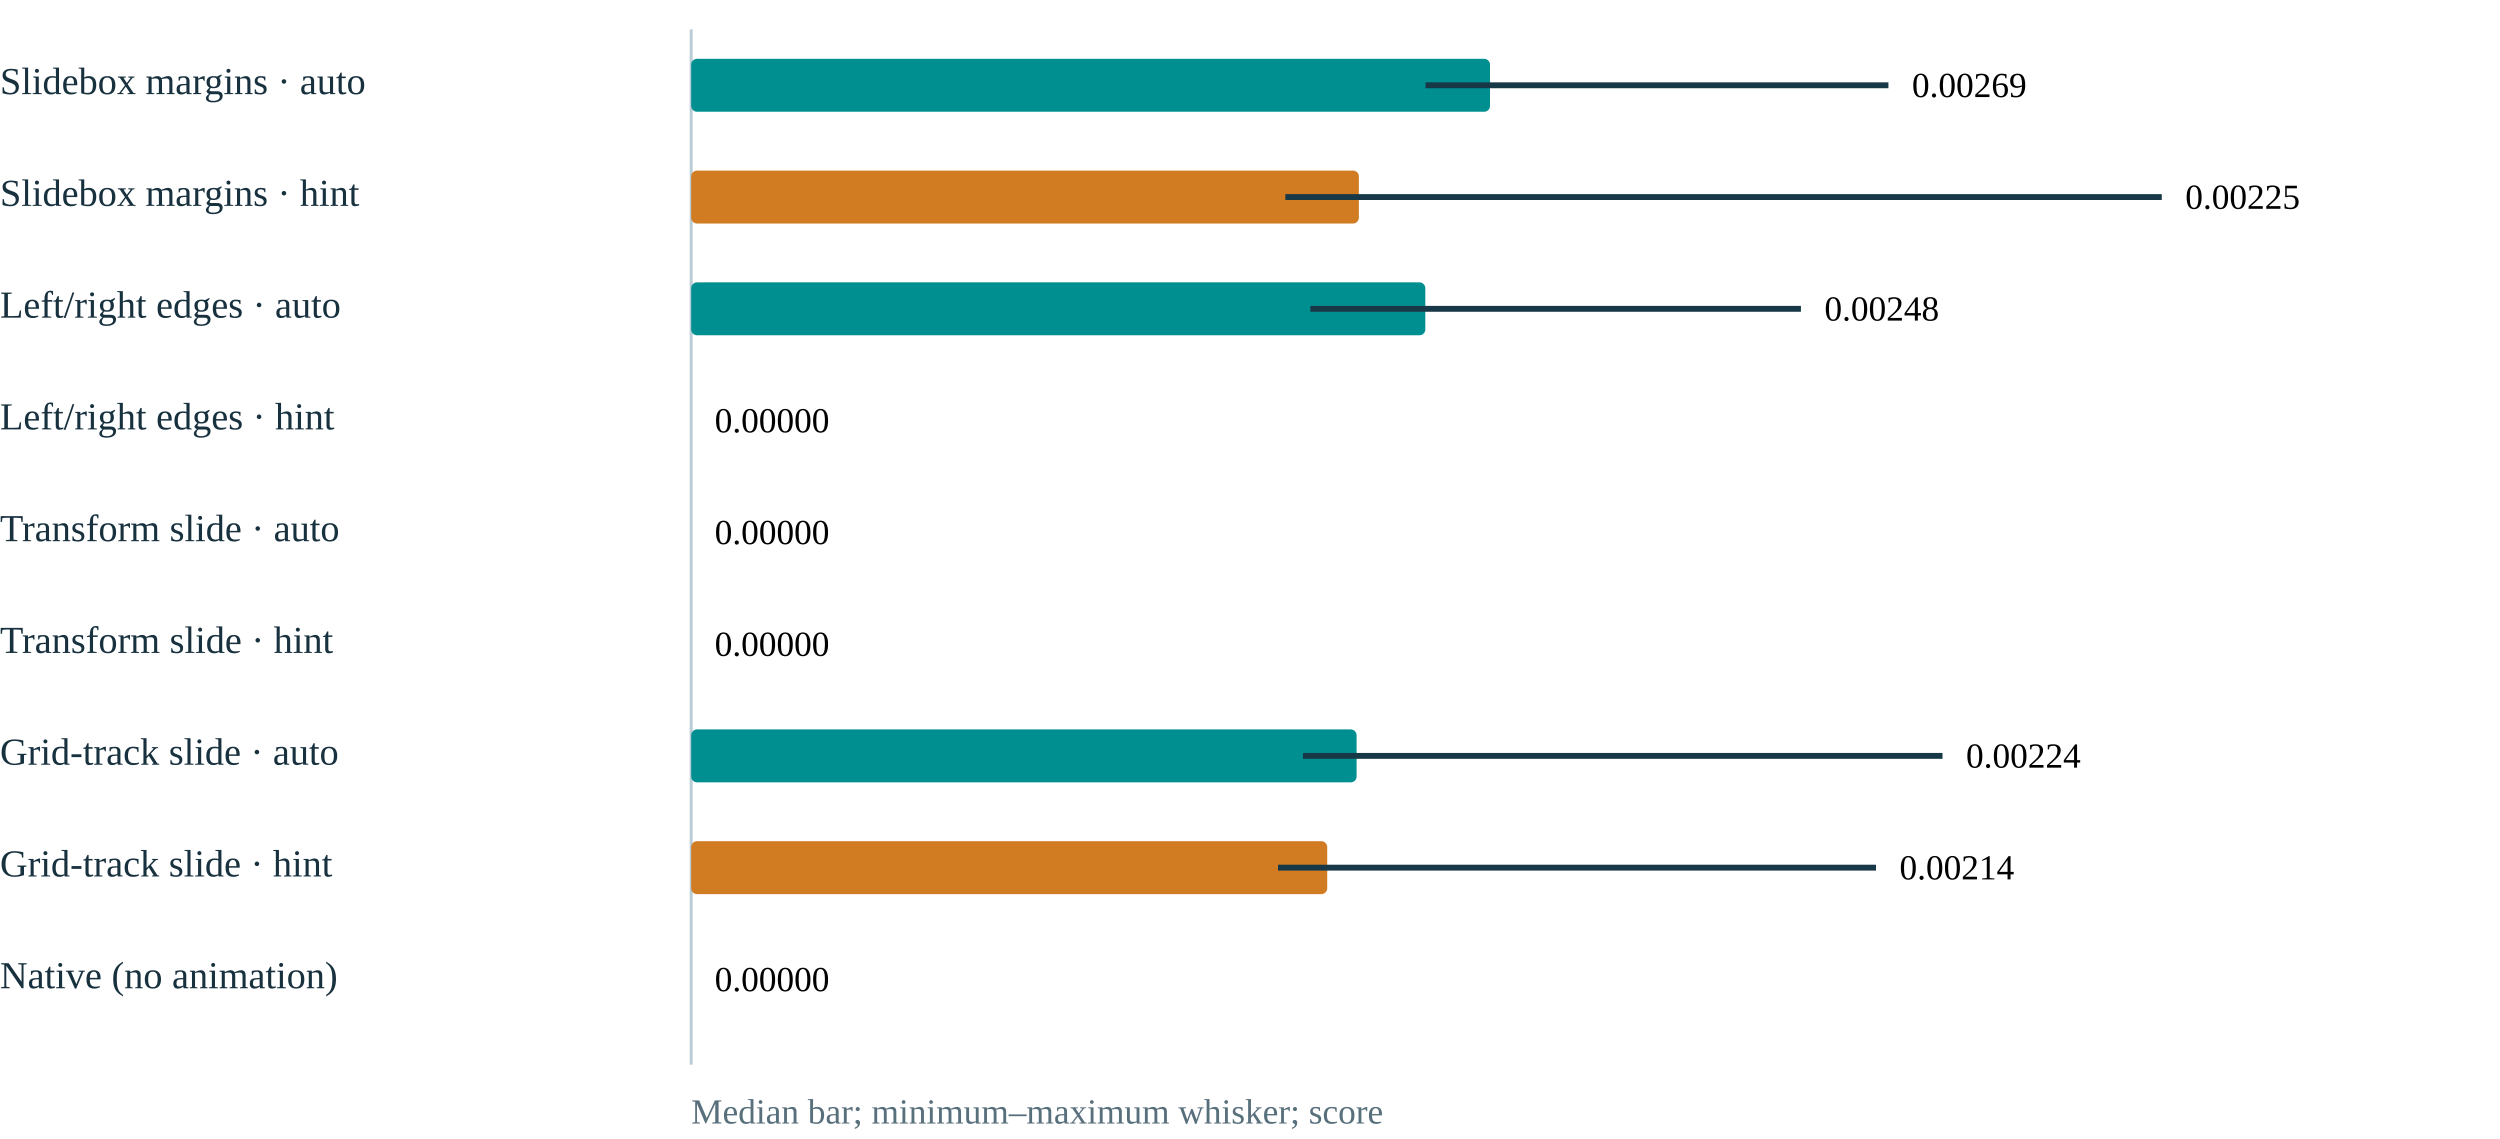
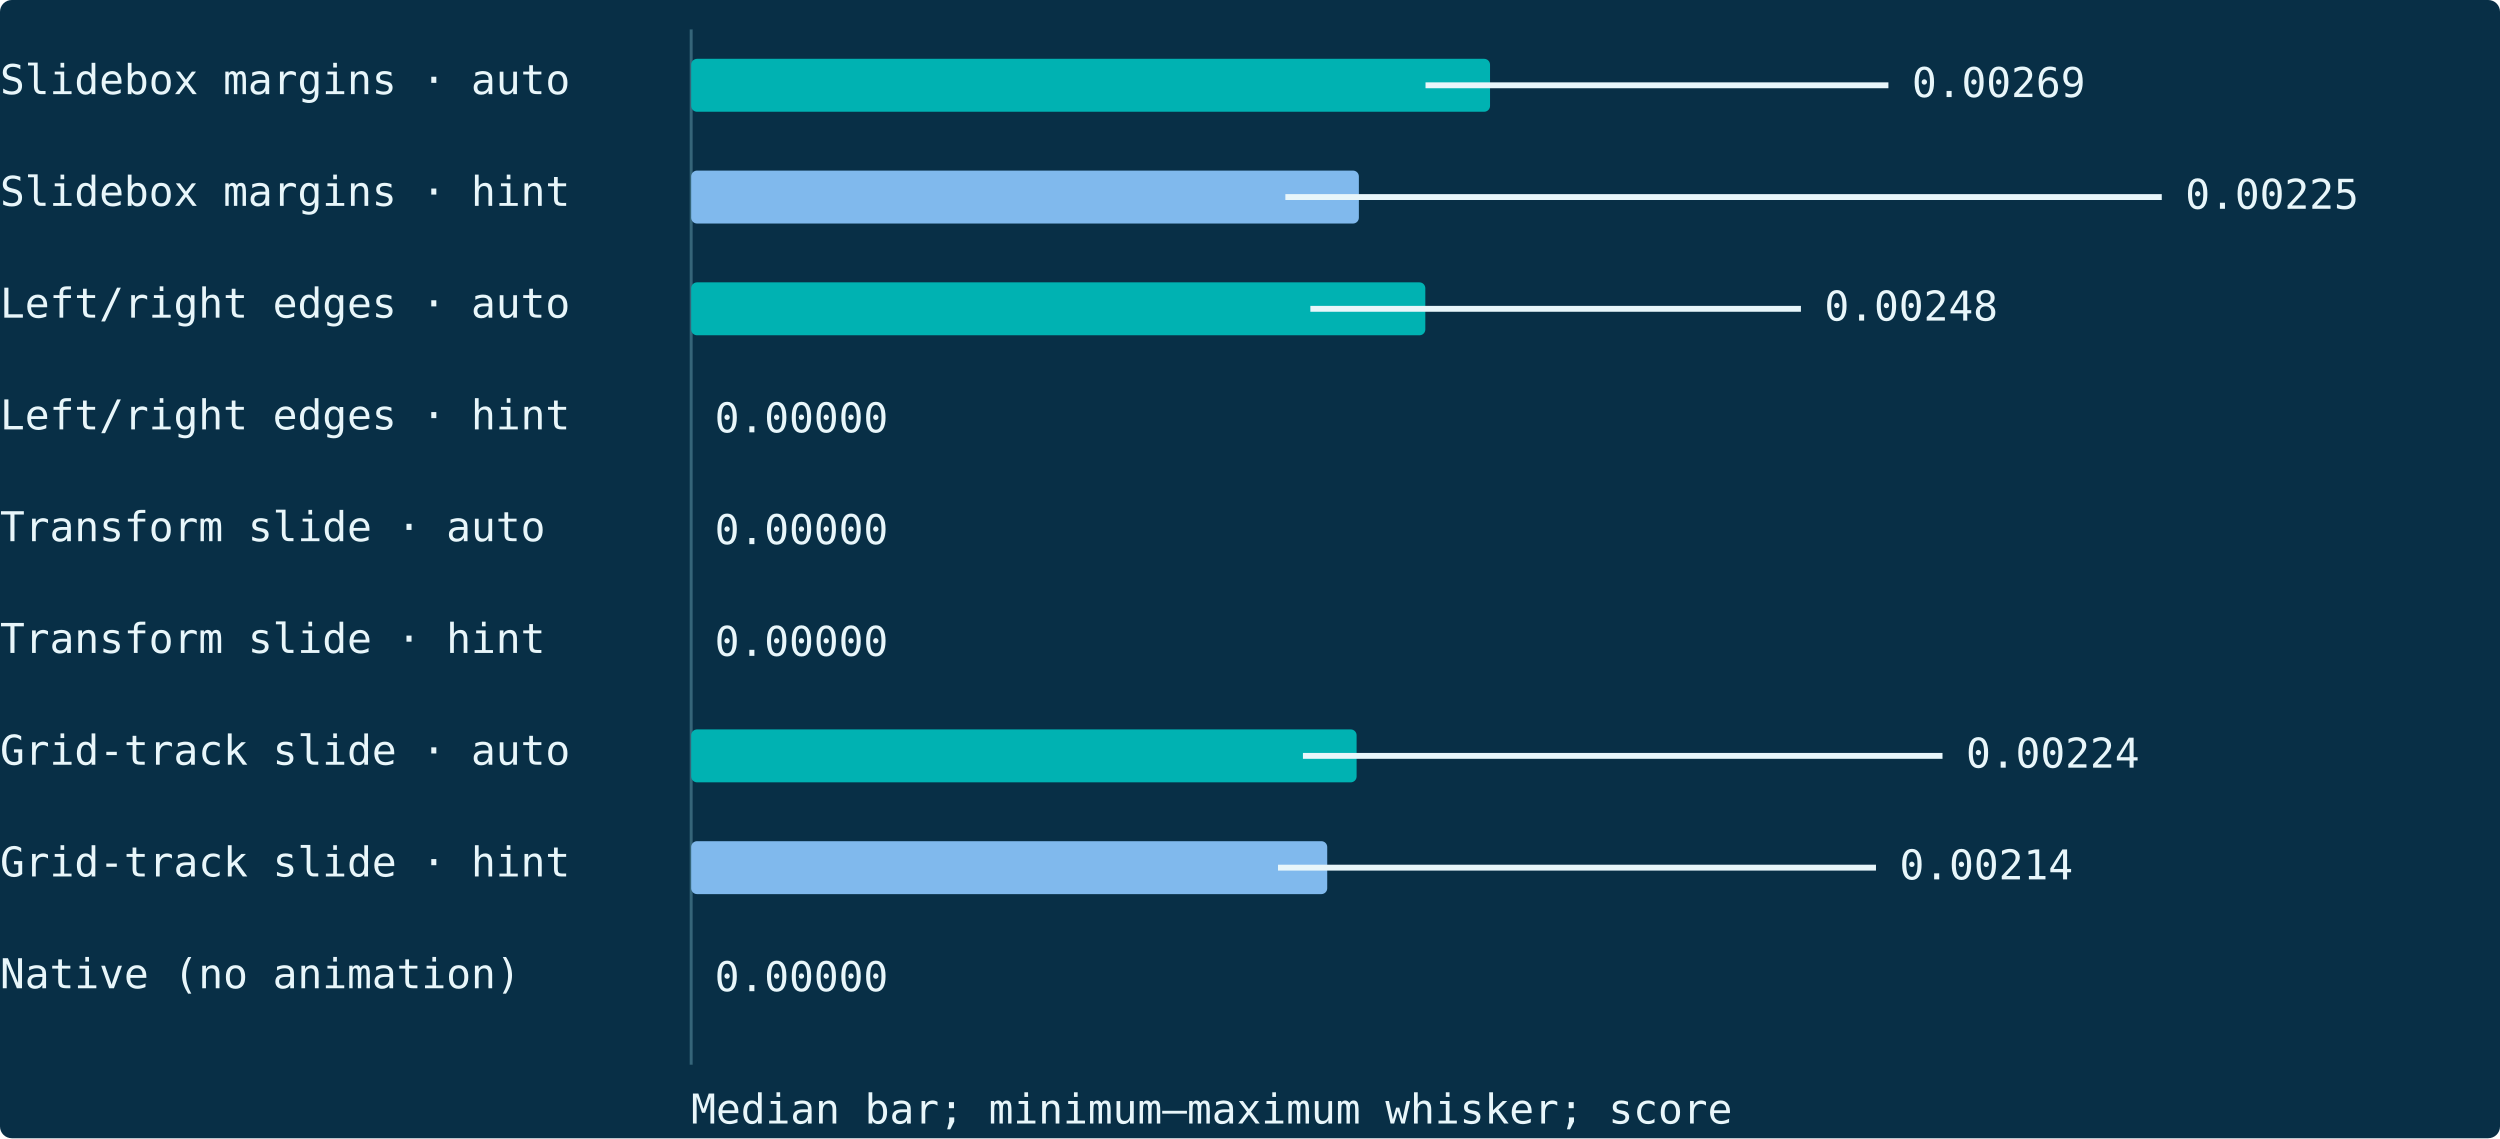
<svg xmlns="http://www.w3.org/2000/svg" viewBox="0 0 850 387" role="img" aria-label="Maximum CLS session score, 2000 controls">
-   <line x1="235" x2="235" y1="10" y2="362" stroke="#b9ccd6" />
-   <text x="0" y="32" font-size="13" fill="#18313e">Slidebox margins · auto</text>
-   <rect x="235" y="20" width="271.612" height="18" rx="2" fill="#008f91" />
-   <line x1="484.676" x2="642.061" y1="29" y2="29" stroke="#173847" stroke-width="2" />
+   <style data-brand="nabous">text{font-family:"Cascadia Mono","SFMono-Regular",Consolas,monospace;fill:#e8f6fa;font-size:14px}svg{color-scheme:dark}</style>
+   <rect data-brand="nabous" width="100%" height="100%" rx="4" fill="#082f46" />
+   <line x1="235" x2="235" y1="10" y2="362" stroke="#8ac9d859" />
+   <text x="0" y="32" font-size="13" fill="#e8f6fa">Slidebox margins · auto</text>
+   <rect x="235" y="20" width="271.612" height="18" rx="2" fill="#00b2b2" />
+   <line x1="484.676" x2="642.061" y1="29" y2="29" stroke="#e8f6fa" stroke-width="2" />
  <text x="650.061" y="33" font-size="12">0.00269</text>
-   <text x="0" y="70" font-size="13" fill="#18313e">Slidebox margins · hint</text>
-   <rect x="235" y="58" width="227.017" height="18" rx="2" fill="#d17b22" />
-   <line x1="437.022" x2="735" y1="67" y2="67" stroke="#173847" stroke-width="2" />
+   <text x="0" y="70" font-size="13" fill="#e8f6fa">Slidebox margins · hint</text>
+   <rect x="235" y="58" width="227.017" height="18" rx="2" fill="#80b9ed" />
+   <line x1="437.022" x2="735" y1="67" y2="67" stroke="#e8f6fa" stroke-width="2" />
  <text x="743" y="71" font-size="12">0.00225</text>
-   <text x="0" y="108" font-size="13" fill="#18313e">Left/right edges · auto</text>
-   <rect x="235" y="96" width="249.609" height="18" rx="2" fill="#008f91" />
-   <line x1="445.523" x2="612.314" y1="105" y2="105" stroke="#173847" stroke-width="2" />
+   <text x="0" y="108" font-size="13" fill="#e8f6fa">Left/right edges · auto</text>
+   <rect x="235" y="96" width="249.609" height="18" rx="2" fill="#00b2b2" />
+   <line x1="445.523" x2="612.314" y1="105" y2="105" stroke="#e8f6fa" stroke-width="2" />
  <text x="620.314" y="109" font-size="12">0.00248</text>
-   <text x="0" y="146" font-size="13" fill="#18313e">Left/right edges · hint</text>
-   <rect x="235" y="134" width="0" height="18" rx="2" fill="#d17b22" />
-   <line x1="235" x2="235" y1="143" y2="143" stroke="#173847" stroke-width="2" />
+   <text x="0" y="146" font-size="13" fill="#e8f6fa">Left/right edges · hint</text>
+   <rect x="235" y="134" width="0" height="18" rx="2" fill="#80b9ed" />
+   <line x1="235" x2="235" y1="143" y2="143" stroke="#e8f6fa" stroke-width="2" />
  <text x="243" y="147" font-size="12">0.00000</text>
-   <text x="0" y="184" font-size="13" fill="#18313e">Transform slide · auto</text>
-   <rect x="235" y="172" width="0" height="18" rx="2" fill="#008f91" />
-   <line x1="235" x2="235" y1="181" y2="181" stroke="#173847" stroke-width="2" />
+   <text x="0" y="184" font-size="13" fill="#e8f6fa">Transform slide · auto</text>
+   <rect x="235" y="172" width="0" height="18" rx="2" fill="#00b2b2" />
+   <line x1="235" x2="235" y1="181" y2="181" stroke="#e8f6fa" stroke-width="2" />
  <text x="243" y="185" font-size="12">0.00000</text>
-   <text x="0" y="222" font-size="13" fill="#18313e">Transform slide · hint</text>
-   <rect x="235" y="210" width="0" height="18" rx="2" fill="#d17b22" />
-   <line x1="235" x2="235" y1="219" y2="219" stroke="#173847" stroke-width="2" />
+   <text x="0" y="222" font-size="13" fill="#e8f6fa">Transform slide · hint</text>
+   <rect x="235" y="210" width="0" height="18" rx="2" fill="#80b9ed" />
+   <line x1="235" x2="235" y1="219" y2="219" stroke="#e8f6fa" stroke-width="2" />
  <text x="243" y="223" font-size="12">0.00000</text>
-   <text x="0" y="260" font-size="13" fill="#18313e">Grid-track slide · auto</text>
-   <rect x="235" y="248" width="226.244" height="18" rx="2" fill="#008f91" />
-   <line x1="442.997" x2="660.45" y1="257" y2="257" stroke="#173847" stroke-width="2" />
+   <text x="0" y="260" font-size="13" fill="#e8f6fa">Grid-track slide · auto</text>
+   <rect x="235" y="248" width="226.244" height="18" rx="2" fill="#00b2b2" />
+   <line x1="442.997" x2="660.45" y1="257" y2="257" stroke="#e8f6fa" stroke-width="2" />
  <text x="668.45" y="261" font-size="12">0.00224</text>
-   <text x="0" y="298" font-size="13" fill="#18313e">Grid-track slide · hint</text>
-   <rect x="235" y="286" width="216.256" height="18" rx="2" fill="#d17b22" />
-   <line x1="434.521" x2="637.832" y1="295" y2="295" stroke="#173847" stroke-width="2" />
+   <text x="0" y="298" font-size="13" fill="#e8f6fa">Grid-track slide · hint</text>
+   <rect x="235" y="286" width="216.256" height="18" rx="2" fill="#80b9ed" />
+   <line x1="434.521" x2="637.832" y1="295" y2="295" stroke="#e8f6fa" stroke-width="2" />
  <text x="645.832" y="299" font-size="12">0.00214</text>
-   <text x="0" y="336" font-size="13" fill="#18313e">Native (no animation) </text>
-   <rect x="235" y="324" width="0" height="18" rx="2" fill="#008f91" />
-   <line x1="235" x2="235" y1="333" y2="333" stroke="#173847" stroke-width="2" />
+   <text x="0" y="336" font-size="13" fill="#e8f6fa">Native (no animation) </text>
+   <rect x="235" y="324" width="0" height="18" rx="2" fill="#00b2b2" />
+   <line x1="235" x2="235" y1="333" y2="333" stroke="#e8f6fa" stroke-width="2" />
  <text x="243" y="337" font-size="12">0.00000</text>
  <text x="235" y="382" fill="#586f7c" font-size="12">Median bar; minimum–maximum whisker; score</text>
</svg>
